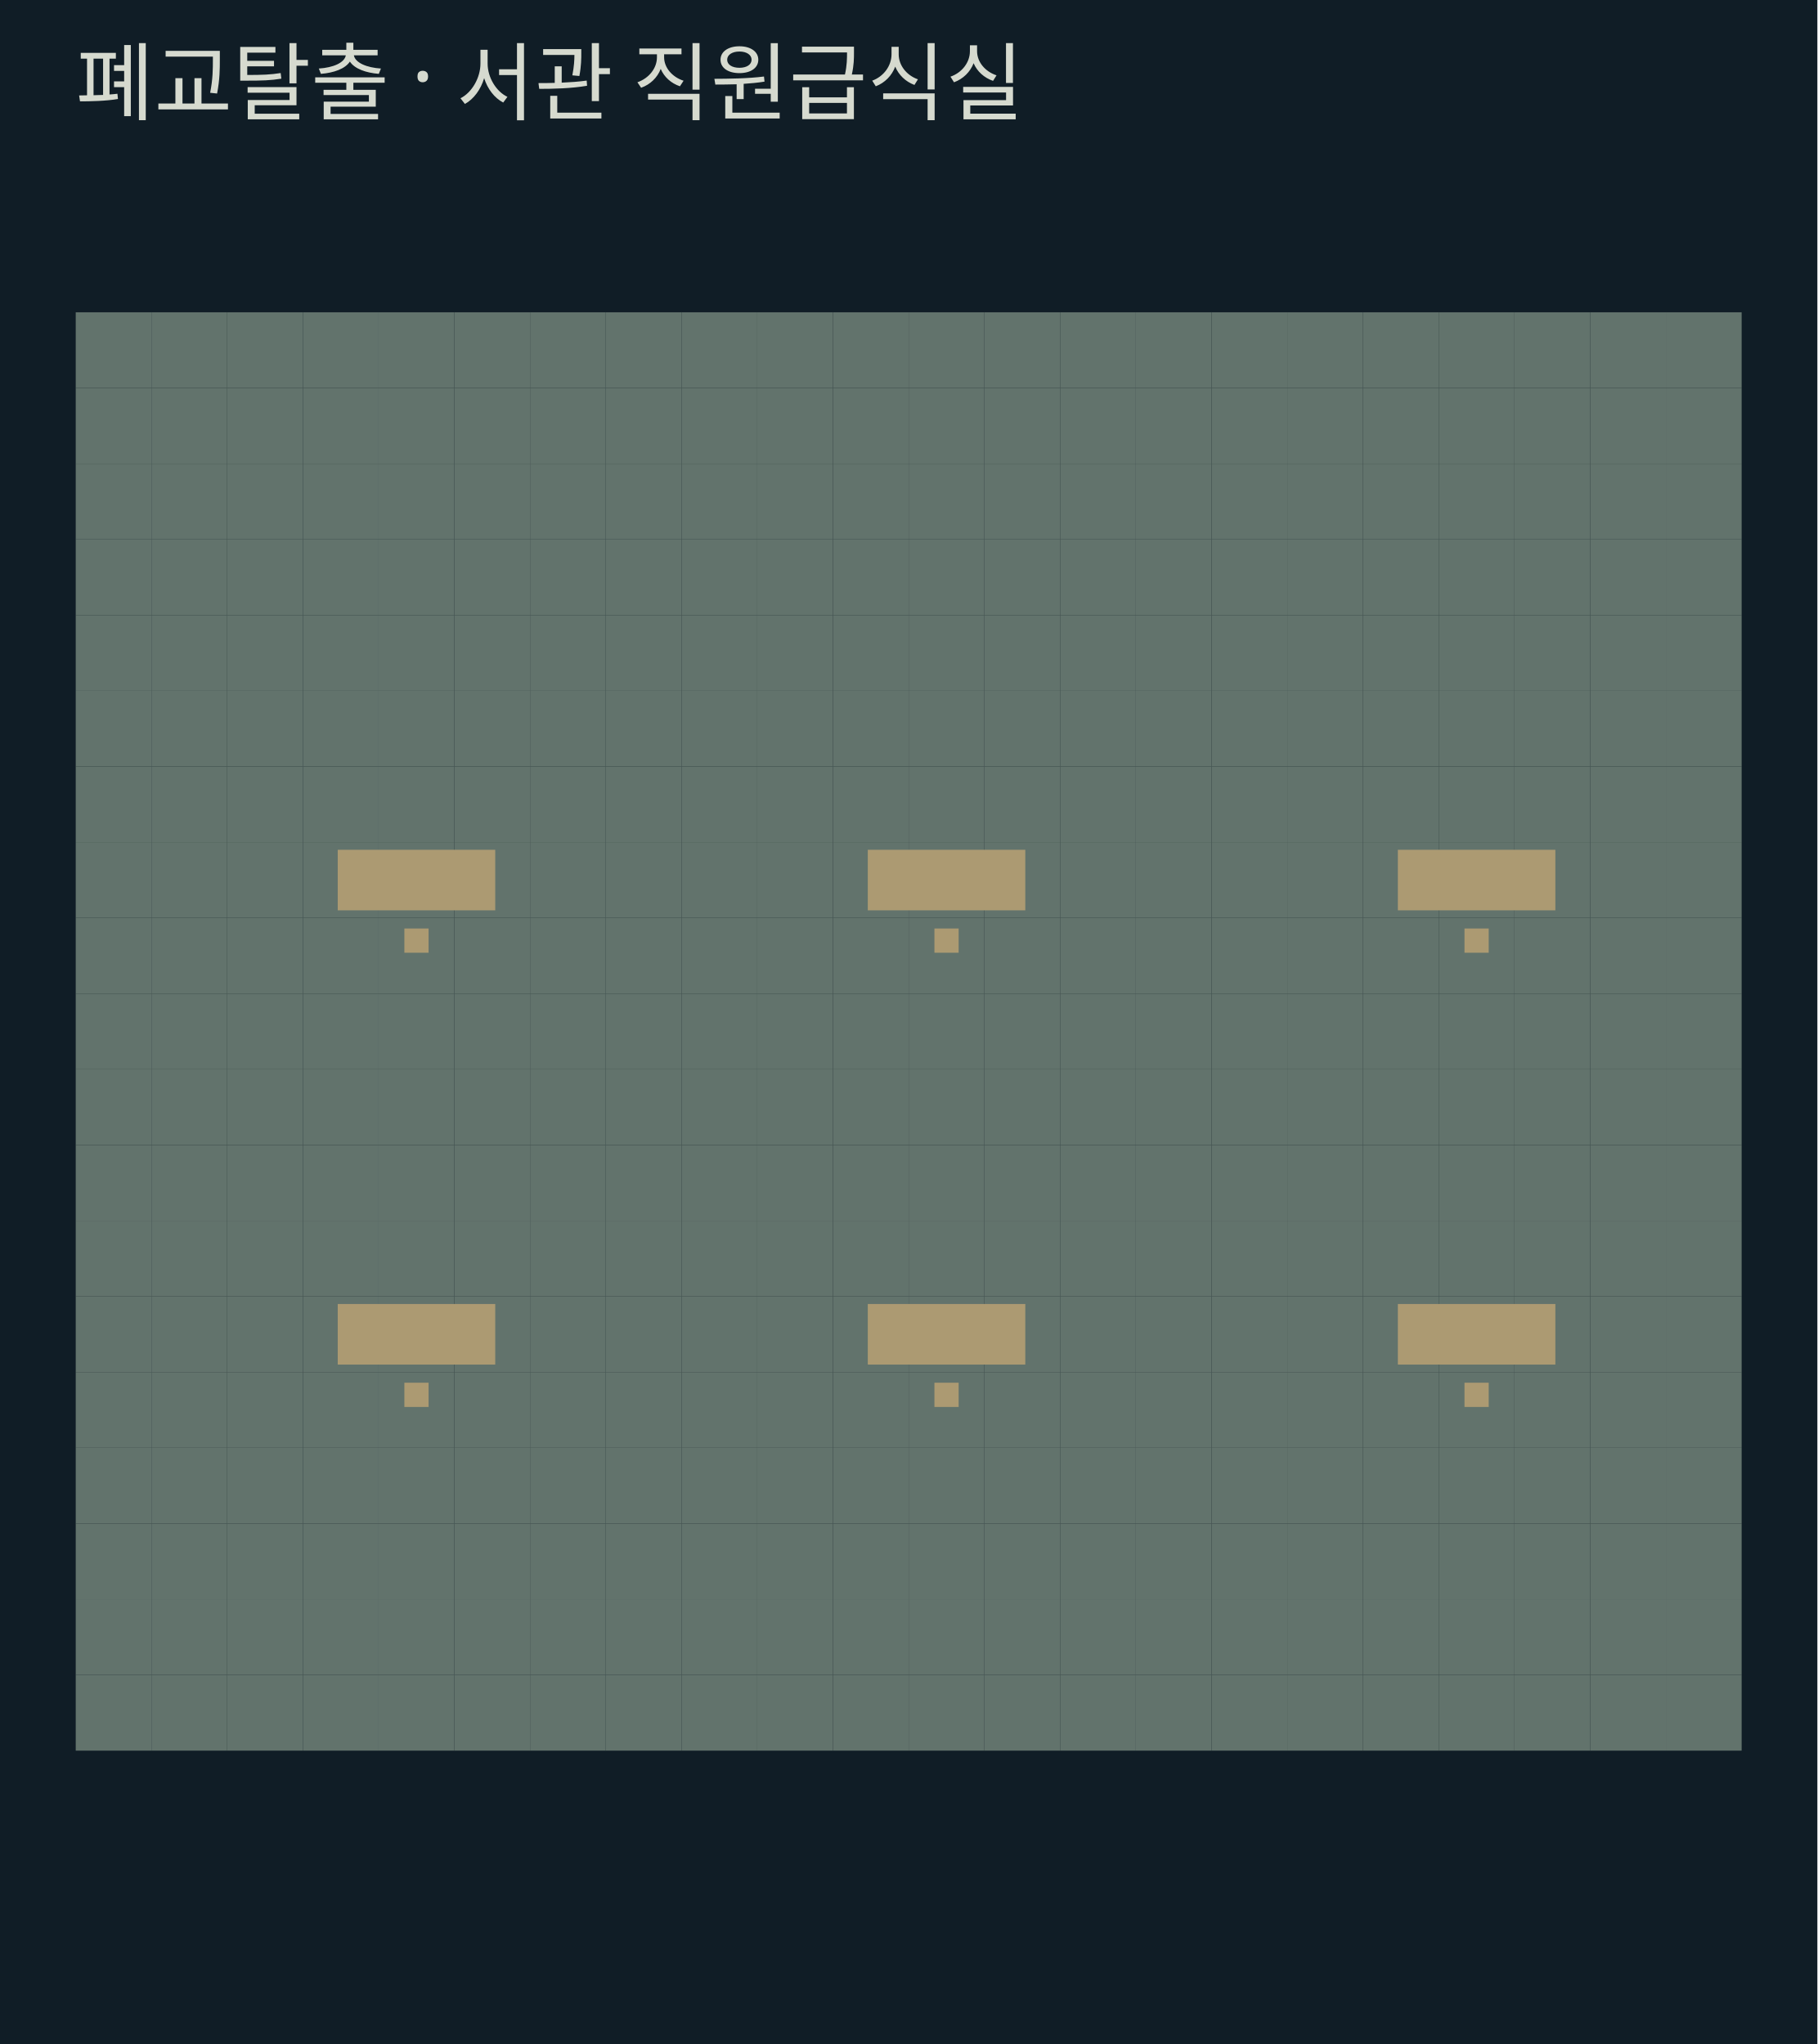
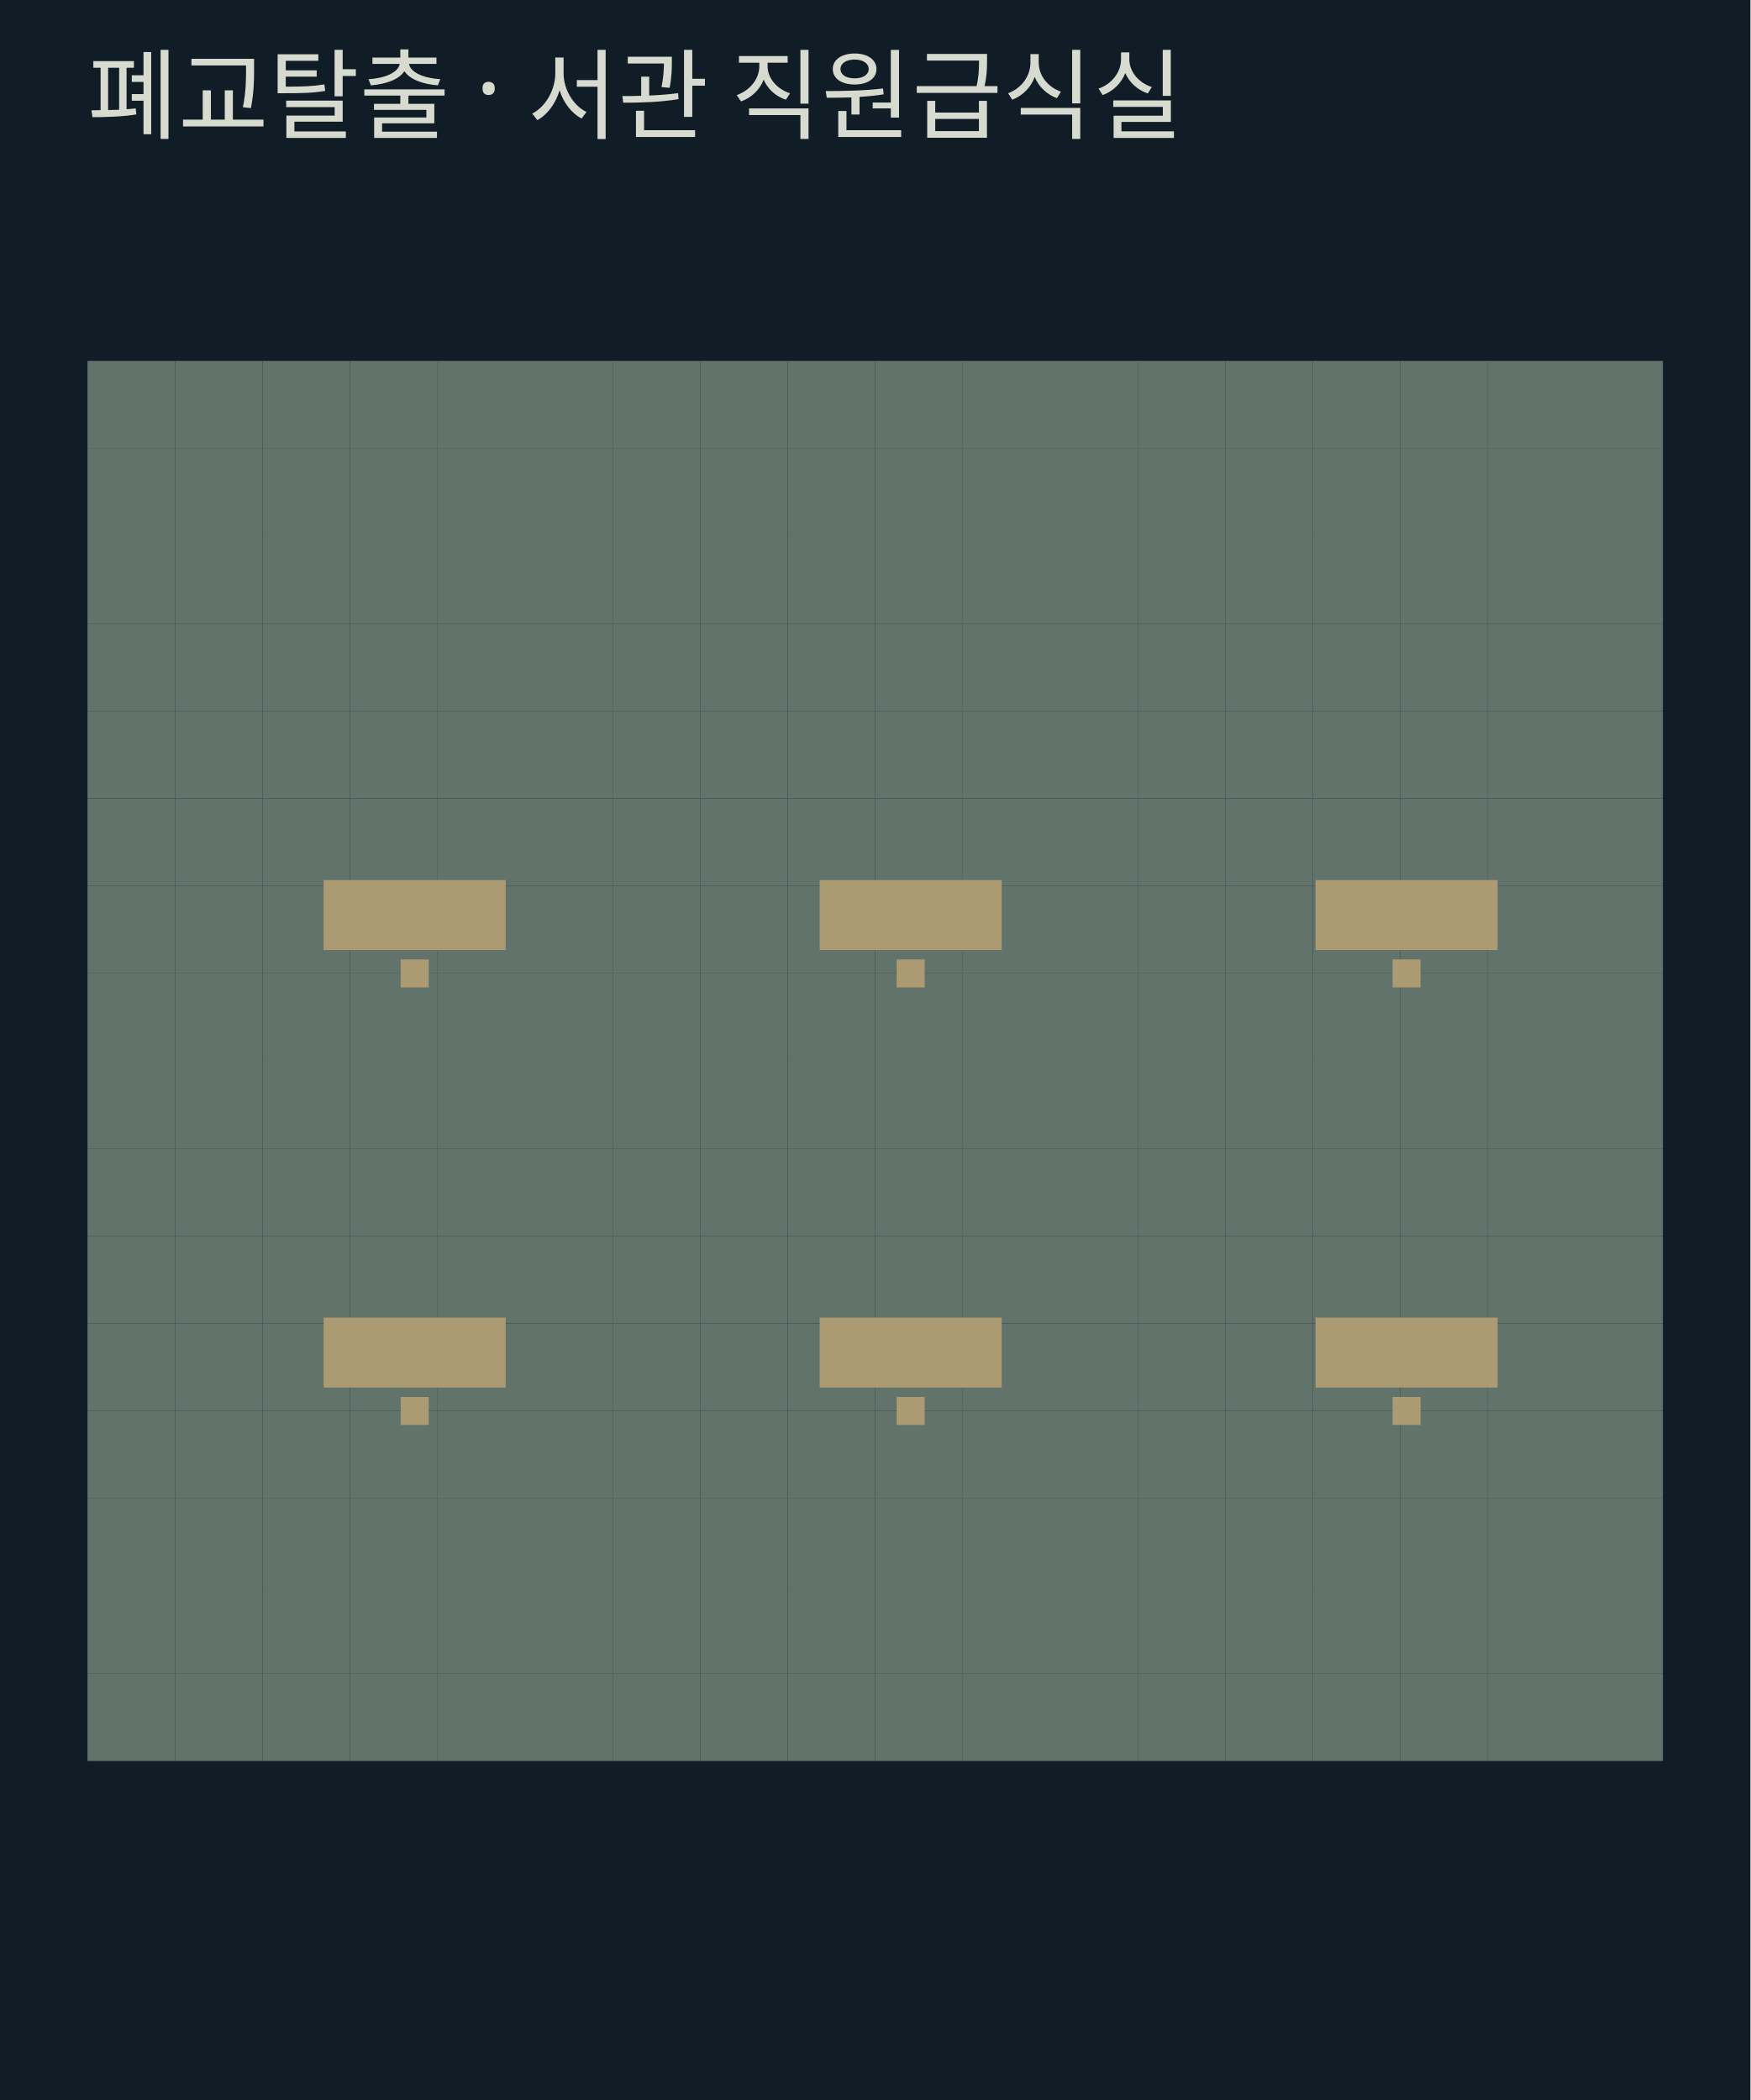
- <svg xmlns="http://www.w3.org/2000/svg" viewBox="0 0 384 432">
-   <rect width="384" height="432" fill="#101d26" />
+ <svg xmlns="http://www.w3.org/2000/svg" viewBox="0 0 320 384">
+   <rect width="320" height="384" fill="#101d26" />
  <style>text{font:10px sans-serif;fill:#d6dacf}</style>
  <text x="16" y="24" style="font-size:18px">폐교탈출 · 서관 직원급식실</text>
-   <rect x="16" y="354" width="16" height="16" fill="#62736c" />
-   <rect x="16" y="338" width="16" height="16" fill="#62736c" />
-   <rect x="16" y="322" width="16" height="16" fill="#62736c" />
  <rect x="16" y="306" width="16" height="16" fill="#62736c" />
  <rect x="16" y="290" width="16" height="16" fill="#62736c" />
  <rect x="16" y="274" width="16" height="16" fill="#62736c" />
  <rect x="16" y="258" width="16" height="16" fill="#62736c" />
  <rect x="16" y="242" width="16" height="16" fill="#62736c" />
  <rect x="16" y="226" width="16" height="16" fill="#62736c" />
  <rect x="16" y="210" width="16" height="16" fill="#62736c" />
  <rect x="16" y="194" width="16" height="16" fill="#62736c" />
  <rect x="16" y="178" width="16" height="16" fill="#62736c" />
  <rect x="16" y="162" width="16" height="16" fill="#62736c" />
  <rect x="16" y="146" width="16" height="16" fill="#62736c" />
  <rect x="16" y="130" width="16" height="16" fill="#62736c" />
  <rect x="16" y="114" width="16" height="16" fill="#62736c" />
  <rect x="16" y="98" width="16" height="16" fill="#62736c" />
  <rect x="16" y="82" width="16" height="16" fill="#62736c" />
  <rect x="16" y="66" width="16" height="16" fill="#62736c" />
-   <rect x="32" y="354" width="16" height="16" fill="#62736c" />
-   <rect x="32" y="338" width="16" height="16" fill="#62736c" />
-   <rect x="32" y="322" width="16" height="16" fill="#62736c" />
  <rect x="32" y="306" width="16" height="16" fill="#62736c" />
  <rect x="32" y="290" width="16" height="16" fill="#62736c" />
  <rect x="32" y="274" width="16" height="16" fill="#62736c" />
  <rect x="32" y="258" width="16" height="16" fill="#62736c" />
  <rect x="32" y="242" width="16" height="16" fill="#62736c" />
  <rect x="32" y="226" width="16" height="16" fill="#62736c" />
  <rect x="32" y="210" width="16" height="16" fill="#62736c" />
  <rect x="32" y="194" width="16" height="16" fill="#62736c" />
  <rect x="32" y="178" width="16" height="16" fill="#62736c" />
  <rect x="32" y="162" width="16" height="16" fill="#62736c" />
  <rect x="32" y="146" width="16" height="16" fill="#62736c" />
  <rect x="32" y="130" width="16" height="16" fill="#62736c" />
  <rect x="32" y="114" width="16" height="16" fill="#62736c" />
  <rect x="32" y="98" width="16" height="16" fill="#62736c" />
  <rect x="32" y="82" width="16" height="16" fill="#62736c" />
  <rect x="32" y="66" width="16" height="16" fill="#62736c" />
-   <rect x="48" y="354" width="16" height="16" fill="#62736c" />
-   <rect x="48" y="338" width="16" height="16" fill="#62736c" />
-   <rect x="48" y="322" width="16" height="16" fill="#62736c" />
  <rect x="48" y="306" width="16" height="16" fill="#62736c" />
  <rect x="48" y="290" width="16" height="16" fill="#62736c" />
  <rect x="48" y="274" width="16" height="16" fill="#62736c" />
  <rect x="48" y="258" width="16" height="16" fill="#62736c" />
  <rect x="48" y="242" width="16" height="16" fill="#62736c" />
  <rect x="48" y="226" width="16" height="16" fill="#62736c" />
  <rect x="48" y="210" width="16" height="16" fill="#62736c" />
  <rect x="48" y="194" width="16" height="16" fill="#62736c" />
  <rect x="48" y="178" width="16" height="16" fill="#62736c" />
  <rect x="48" y="162" width="16" height="16" fill="#62736c" />
  <rect x="48" y="146" width="16" height="16" fill="#62736c" />
  <rect x="48" y="130" width="16" height="16" fill="#62736c" />
  <rect x="48" y="114" width="16" height="16" fill="#62736c" />
  <rect x="48" y="98" width="16" height="16" fill="#62736c" />
  <rect x="48" y="82" width="16" height="16" fill="#62736c" />
  <rect x="48" y="66" width="16" height="16" fill="#62736c" />
-   <rect x="64" y="354" width="16" height="16" fill="#62736c" />
-   <rect x="64" y="338" width="16" height="16" fill="#62736c" />
-   <rect x="64" y="322" width="16" height="16" fill="#62736c" />
  <rect x="64" y="306" width="16" height="16" fill="#62736c" />
  <rect x="64" y="290" width="16" height="16" fill="#62736c" />
  <rect x="64" y="274" width="16" height="16" fill="#62736c" />
  <rect x="64" y="258" width="16" height="16" fill="#62736c" />
  <rect x="64" y="242" width="16" height="16" fill="#62736c" />
  <rect x="64" y="226" width="16" height="16" fill="#62736c" />
  <rect x="64" y="210" width="16" height="16" fill="#62736c" />
  <rect x="64" y="194" width="16" height="16" fill="#62736c" />
  <rect x="64" y="178" width="16" height="16" fill="#62736c" />
  <rect x="64" y="162" width="16" height="16" fill="#62736c" />
  <rect x="64" y="146" width="16" height="16" fill="#62736c" />
  <rect x="64" y="130" width="16" height="16" fill="#62736c" />
  <rect x="64" y="114" width="16" height="16" fill="#62736c" />
  <rect x="64" y="98" width="16" height="16" fill="#62736c" />
  <rect x="64" y="82" width="16" height="16" fill="#62736c" />
  <rect x="64" y="66" width="16" height="16" fill="#62736c" />
-   <rect x="80" y="354" width="16" height="16" fill="#62736c" />
-   <rect x="80" y="338" width="16" height="16" fill="#62736c" />
-   <rect x="80" y="322" width="16" height="16" fill="#62736c" />
  <rect x="80" y="306" width="16" height="16" fill="#62736c" />
  <rect x="80" y="290" width="16" height="16" fill="#62736c" />
  <rect x="80" y="274" width="16" height="16" fill="#62736c" />
  <rect x="80" y="258" width="16" height="16" fill="#62736c" />
  <rect x="80" y="242" width="16" height="16" fill="#62736c" />
  <rect x="80" y="226" width="16" height="16" fill="#62736c" />
  <rect x="80" y="210" width="16" height="16" fill="#62736c" />
  <rect x="80" y="194" width="16" height="16" fill="#62736c" />
  <rect x="80" y="178" width="16" height="16" fill="#62736c" />
  <rect x="80" y="162" width="16" height="16" fill="#62736c" />
  <rect x="80" y="146" width="16" height="16" fill="#62736c" />
  <rect x="80" y="130" width="16" height="16" fill="#62736c" />
  <rect x="80" y="114" width="16" height="16" fill="#62736c" />
  <rect x="80" y="98" width="16" height="16" fill="#62736c" />
  <rect x="80" y="82" width="16" height="16" fill="#62736c" />
  <rect x="80" y="66" width="16" height="16" fill="#62736c" />
-   <rect x="96" y="354" width="16" height="16" fill="#62736c" />
-   <rect x="96" y="338" width="16" height="16" fill="#62736c" />
-   <rect x="96" y="322" width="16" height="16" fill="#62736c" />
  <rect x="96" y="306" width="16" height="16" fill="#62736c" />
  <rect x="96" y="290" width="16" height="16" fill="#62736c" />
  <rect x="96" y="274" width="16" height="16" fill="#62736c" />
  <rect x="96" y="258" width="16" height="16" fill="#62736c" />
  <rect x="96" y="242" width="16" height="16" fill="#62736c" />
  <rect x="96" y="226" width="16" height="16" fill="#62736c" />
  <rect x="96" y="210" width="16" height="16" fill="#62736c" />
  <rect x="96" y="194" width="16" height="16" fill="#62736c" />
  <rect x="96" y="178" width="16" height="16" fill="#62736c" />
  <rect x="96" y="162" width="16" height="16" fill="#62736c" />
  <rect x="96" y="146" width="16" height="16" fill="#62736c" />
  <rect x="96" y="130" width="16" height="16" fill="#62736c" />
  <rect x="96" y="114" width="16" height="16" fill="#62736c" />
  <rect x="96" y="98" width="16" height="16" fill="#62736c" />
  <rect x="96" y="82" width="16" height="16" fill="#62736c" />
  <rect x="96" y="66" width="16" height="16" fill="#62736c" />
-   <rect x="112" y="354" width="16" height="16" fill="#62736c" />
-   <rect x="112" y="338" width="16" height="16" fill="#62736c" />
-   <rect x="112" y="322" width="16" height="16" fill="#62736c" />
  <rect x="112" y="306" width="16" height="16" fill="#62736c" />
  <rect x="112" y="290" width="16" height="16" fill="#62736c" />
  <rect x="112" y="274" width="16" height="16" fill="#62736c" />
  <rect x="112" y="258" width="16" height="16" fill="#62736c" />
  <rect x="112" y="242" width="16" height="16" fill="#62736c" />
  <rect x="112" y="226" width="16" height="16" fill="#62736c" />
  <rect x="112" y="210" width="16" height="16" fill="#62736c" />
  <rect x="112" y="194" width="16" height="16" fill="#62736c" />
  <rect x="112" y="178" width="16" height="16" fill="#62736c" />
  <rect x="112" y="162" width="16" height="16" fill="#62736c" />
  <rect x="112" y="146" width="16" height="16" fill="#62736c" />
  <rect x="112" y="130" width="16" height="16" fill="#62736c" />
  <rect x="112" y="114" width="16" height="16" fill="#62736c" />
  <rect x="112" y="98" width="16" height="16" fill="#62736c" />
  <rect x="112" y="82" width="16" height="16" fill="#62736c" />
  <rect x="112" y="66" width="16" height="16" fill="#62736c" />
-   <rect x="128" y="354" width="16" height="16" fill="#62736c" />
-   <rect x="128" y="338" width="16" height="16" fill="#62736c" />
-   <rect x="128" y="322" width="16" height="16" fill="#62736c" />
  <rect x="128" y="306" width="16" height="16" fill="#62736c" />
  <rect x="128" y="290" width="16" height="16" fill="#62736c" />
  <rect x="128" y="274" width="16" height="16" fill="#62736c" />
  <rect x="128" y="258" width="16" height="16" fill="#62736c" />
  <rect x="128" y="242" width="16" height="16" fill="#62736c" />
  <rect x="128" y="226" width="16" height="16" fill="#62736c" />
  <rect x="128" y="210" width="16" height="16" fill="#62736c" />
  <rect x="128" y="194" width="16" height="16" fill="#62736c" />
  <rect x="128" y="178" width="16" height="16" fill="#62736c" />
  <rect x="128" y="162" width="16" height="16" fill="#62736c" />
  <rect x="128" y="146" width="16" height="16" fill="#62736c" />
  <rect x="128" y="130" width="16" height="16" fill="#62736c" />
  <rect x="128" y="114" width="16" height="16" fill="#62736c" />
  <rect x="128" y="98" width="16" height="16" fill="#62736c" />
  <rect x="128" y="82" width="16" height="16" fill="#62736c" />
  <rect x="128" y="66" width="16" height="16" fill="#62736c" />
-   <rect x="144" y="354" width="16" height="16" fill="#62736c" />
-   <rect x="144" y="338" width="16" height="16" fill="#62736c" />
-   <rect x="144" y="322" width="16" height="16" fill="#62736c" />
  <rect x="144" y="306" width="16" height="16" fill="#62736c" />
  <rect x="144" y="290" width="16" height="16" fill="#62736c" />
  <rect x="144" y="274" width="16" height="16" fill="#62736c" />
  <rect x="144" y="258" width="16" height="16" fill="#62736c" />
  <rect x="144" y="242" width="16" height="16" fill="#62736c" />
  <rect x="144" y="226" width="16" height="16" fill="#62736c" />
  <rect x="144" y="210" width="16" height="16" fill="#62736c" />
  <rect x="144" y="194" width="16" height="16" fill="#62736c" />
  <rect x="144" y="178" width="16" height="16" fill="#62736c" />
  <rect x="144" y="162" width="16" height="16" fill="#62736c" />
  <rect x="144" y="146" width="16" height="16" fill="#62736c" />
  <rect x="144" y="130" width="16" height="16" fill="#62736c" />
  <rect x="144" y="114" width="16" height="16" fill="#62736c" />
  <rect x="144" y="98" width="16" height="16" fill="#62736c" />
  <rect x="144" y="82" width="16" height="16" fill="#62736c" />
  <rect x="144" y="66" width="16" height="16" fill="#62736c" />
-   <rect x="160" y="354" width="16" height="16" fill="#62736c" />
-   <rect x="160" y="338" width="16" height="16" fill="#62736c" />
-   <rect x="160" y="322" width="16" height="16" fill="#62736c" />
  <rect x="160" y="306" width="16" height="16" fill="#62736c" />
  <rect x="160" y="290" width="16" height="16" fill="#62736c" />
  <rect x="160" y="274" width="16" height="16" fill="#62736c" />
  <rect x="160" y="258" width="16" height="16" fill="#62736c" />
  <rect x="160" y="242" width="16" height="16" fill="#62736c" />
  <rect x="160" y="226" width="16" height="16" fill="#62736c" />
  <rect x="160" y="210" width="16" height="16" fill="#62736c" />
  <rect x="160" y="194" width="16" height="16" fill="#62736c" />
  <rect x="160" y="178" width="16" height="16" fill="#62736c" />
  <rect x="160" y="162" width="16" height="16" fill="#62736c" />
  <rect x="160" y="146" width="16" height="16" fill="#62736c" />
  <rect x="160" y="130" width="16" height="16" fill="#62736c" />
  <rect x="160" y="114" width="16" height="16" fill="#62736c" />
  <rect x="160" y="98" width="16" height="16" fill="#62736c" />
  <rect x="160" y="82" width="16" height="16" fill="#62736c" />
  <rect x="160" y="66" width="16" height="16" fill="#62736c" />
-   <rect x="176" y="354" width="16" height="16" fill="#62736c" />
-   <rect x="176" y="338" width="16" height="16" fill="#62736c" />
-   <rect x="176" y="322" width="16" height="16" fill="#62736c" />
  <rect x="176" y="306" width="16" height="16" fill="#62736c" />
  <rect x="176" y="290" width="16" height="16" fill="#62736c" />
  <rect x="176" y="274" width="16" height="16" fill="#62736c" />
  <rect x="176" y="258" width="16" height="16" fill="#62736c" />
  <rect x="176" y="242" width="16" height="16" fill="#62736c" />
  <rect x="176" y="226" width="16" height="16" fill="#62736c" />
  <rect x="176" y="210" width="16" height="16" fill="#62736c" />
  <rect x="176" y="194" width="16" height="16" fill="#62736c" />
  <rect x="176" y="178" width="16" height="16" fill="#62736c" />
  <rect x="176" y="162" width="16" height="16" fill="#62736c" />
  <rect x="176" y="146" width="16" height="16" fill="#62736c" />
  <rect x="176" y="130" width="16" height="16" fill="#62736c" />
  <rect x="176" y="114" width="16" height="16" fill="#62736c" />
  <rect x="176" y="98" width="16" height="16" fill="#62736c" />
  <rect x="176" y="82" width="16" height="16" fill="#62736c" />
  <rect x="176" y="66" width="16" height="16" fill="#62736c" />
-   <rect x="192" y="354" width="16" height="16" fill="#62736c" />
-   <rect x="192" y="338" width="16" height="16" fill="#62736c" />
-   <rect x="192" y="322" width="16" height="16" fill="#62736c" />
  <rect x="192" y="306" width="16" height="16" fill="#62736c" />
  <rect x="192" y="290" width="16" height="16" fill="#62736c" />
  <rect x="192" y="274" width="16" height="16" fill="#62736c" />
  <rect x="192" y="258" width="16" height="16" fill="#62736c" />
  <rect x="192" y="242" width="16" height="16" fill="#62736c" />
  <rect x="192" y="226" width="16" height="16" fill="#62736c" />
  <rect x="192" y="210" width="16" height="16" fill="#62736c" />
  <rect x="192" y="194" width="16" height="16" fill="#62736c" />
  <rect x="192" y="178" width="16" height="16" fill="#62736c" />
  <rect x="192" y="162" width="16" height="16" fill="#62736c" />
  <rect x="192" y="146" width="16" height="16" fill="#62736c" />
  <rect x="192" y="130" width="16" height="16" fill="#62736c" />
  <rect x="192" y="114" width="16" height="16" fill="#62736c" />
  <rect x="192" y="98" width="16" height="16" fill="#62736c" />
  <rect x="192" y="82" width="16" height="16" fill="#62736c" />
  <rect x="192" y="66" width="16" height="16" fill="#62736c" />
-   <rect x="208" y="354" width="16" height="16" fill="#62736c" />
-   <rect x="208" y="338" width="16" height="16" fill="#62736c" />
-   <rect x="208" y="322" width="16" height="16" fill="#62736c" />
  <rect x="208" y="306" width="16" height="16" fill="#62736c" />
  <rect x="208" y="290" width="16" height="16" fill="#62736c" />
  <rect x="208" y="274" width="16" height="16" fill="#62736c" />
  <rect x="208" y="258" width="16" height="16" fill="#62736c" />
  <rect x="208" y="242" width="16" height="16" fill="#62736c" />
  <rect x="208" y="226" width="16" height="16" fill="#62736c" />
  <rect x="208" y="210" width="16" height="16" fill="#62736c" />
  <rect x="208" y="194" width="16" height="16" fill="#62736c" />
  <rect x="208" y="178" width="16" height="16" fill="#62736c" />
  <rect x="208" y="162" width="16" height="16" fill="#62736c" />
  <rect x="208" y="146" width="16" height="16" fill="#62736c" />
  <rect x="208" y="130" width="16" height="16" fill="#62736c" />
  <rect x="208" y="114" width="16" height="16" fill="#62736c" />
  <rect x="208" y="98" width="16" height="16" fill="#62736c" />
  <rect x="208" y="82" width="16" height="16" fill="#62736c" />
  <rect x="208" y="66" width="16" height="16" fill="#62736c" />
-   <rect x="224" y="354" width="16" height="16" fill="#62736c" />
-   <rect x="224" y="338" width="16" height="16" fill="#62736c" />
-   <rect x="224" y="322" width="16" height="16" fill="#62736c" />
  <rect x="224" y="306" width="16" height="16" fill="#62736c" />
  <rect x="224" y="290" width="16" height="16" fill="#62736c" />
  <rect x="224" y="274" width="16" height="16" fill="#62736c" />
  <rect x="224" y="258" width="16" height="16" fill="#62736c" />
  <rect x="224" y="242" width="16" height="16" fill="#62736c" />
  <rect x="224" y="226" width="16" height="16" fill="#62736c" />
  <rect x="224" y="210" width="16" height="16" fill="#62736c" />
  <rect x="224" y="194" width="16" height="16" fill="#62736c" />
  <rect x="224" y="178" width="16" height="16" fill="#62736c" />
  <rect x="224" y="162" width="16" height="16" fill="#62736c" />
  <rect x="224" y="146" width="16" height="16" fill="#62736c" />
  <rect x="224" y="130" width="16" height="16" fill="#62736c" />
  <rect x="224" y="114" width="16" height="16" fill="#62736c" />
  <rect x="224" y="98" width="16" height="16" fill="#62736c" />
  <rect x="224" y="82" width="16" height="16" fill="#62736c" />
  <rect x="224" y="66" width="16" height="16" fill="#62736c" />
-   <rect x="240" y="354" width="16" height="16" fill="#62736c" />
-   <rect x="240" y="338" width="16" height="16" fill="#62736c" />
-   <rect x="240" y="322" width="16" height="16" fill="#62736c" />
  <rect x="240" y="306" width="16" height="16" fill="#62736c" />
  <rect x="240" y="290" width="16" height="16" fill="#62736c" />
  <rect x="240" y="274" width="16" height="16" fill="#62736c" />
  <rect x="240" y="258" width="16" height="16" fill="#62736c" />
  <rect x="240" y="242" width="16" height="16" fill="#62736c" />
  <rect x="240" y="226" width="16" height="16" fill="#62736c" />
  <rect x="240" y="210" width="16" height="16" fill="#62736c" />
  <rect x="240" y="194" width="16" height="16" fill="#62736c" />
  <rect x="240" y="178" width="16" height="16" fill="#62736c" />
  <rect x="240" y="162" width="16" height="16" fill="#62736c" />
  <rect x="240" y="146" width="16" height="16" fill="#62736c" />
  <rect x="240" y="130" width="16" height="16" fill="#62736c" />
  <rect x="240" y="114" width="16" height="16" fill="#62736c" />
  <rect x="240" y="98" width="16" height="16" fill="#62736c" />
  <rect x="240" y="82" width="16" height="16" fill="#62736c" />
  <rect x="240" y="66" width="16" height="16" fill="#62736c" />
-   <rect x="256" y="354" width="16" height="16" fill="#62736c" />
-   <rect x="256" y="338" width="16" height="16" fill="#62736c" />
-   <rect x="256" y="322" width="16" height="16" fill="#62736c" />
  <rect x="256" y="306" width="16" height="16" fill="#62736c" />
  <rect x="256" y="290" width="16" height="16" fill="#62736c" />
  <rect x="256" y="274" width="16" height="16" fill="#62736c" />
  <rect x="256" y="258" width="16" height="16" fill="#62736c" />
  <rect x="256" y="242" width="16" height="16" fill="#62736c" />
  <rect x="256" y="226" width="16" height="16" fill="#62736c" />
  <rect x="256" y="210" width="16" height="16" fill="#62736c" />
  <rect x="256" y="194" width="16" height="16" fill="#62736c" />
  <rect x="256" y="178" width="16" height="16" fill="#62736c" />
  <rect x="256" y="162" width="16" height="16" fill="#62736c" />
  <rect x="256" y="146" width="16" height="16" fill="#62736c" />
  <rect x="256" y="130" width="16" height="16" fill="#62736c" />
  <rect x="256" y="114" width="16" height="16" fill="#62736c" />
  <rect x="256" y="98" width="16" height="16" fill="#62736c" />
  <rect x="256" y="82" width="16" height="16" fill="#62736c" />
  <rect x="256" y="66" width="16" height="16" fill="#62736c" />
-   <rect x="272" y="354" width="16" height="16" fill="#62736c" />
-   <rect x="272" y="338" width="16" height="16" fill="#62736c" />
-   <rect x="272" y="322" width="16" height="16" fill="#62736c" />
  <rect x="272" y="306" width="16" height="16" fill="#62736c" />
  <rect x="272" y="290" width="16" height="16" fill="#62736c" />
  <rect x="272" y="274" width="16" height="16" fill="#62736c" />
  <rect x="272" y="258" width="16" height="16" fill="#62736c" />
  <rect x="272" y="242" width="16" height="16" fill="#62736c" />
  <rect x="272" y="226" width="16" height="16" fill="#62736c" />
  <rect x="272" y="210" width="16" height="16" fill="#62736c" />
  <rect x="272" y="194" width="16" height="16" fill="#62736c" />
  <rect x="272" y="178" width="16" height="16" fill="#62736c" />
  <rect x="272" y="162" width="16" height="16" fill="#62736c" />
  <rect x="272" y="146" width="16" height="16" fill="#62736c" />
  <rect x="272" y="130" width="16" height="16" fill="#62736c" />
  <rect x="272" y="114" width="16" height="16" fill="#62736c" />
  <rect x="272" y="98" width="16" height="16" fill="#62736c" />
  <rect x="272" y="82" width="16" height="16" fill="#62736c" />
  <rect x="272" y="66" width="16" height="16" fill="#62736c" />
-   <rect x="288" y="354" width="16" height="16" fill="#62736c" />
-   <rect x="288" y="338" width="16" height="16" fill="#62736c" />
-   <rect x="288" y="322" width="16" height="16" fill="#62736c" />
  <rect x="288" y="306" width="16" height="16" fill="#62736c" />
  <rect x="288" y="290" width="16" height="16" fill="#62736c" />
  <rect x="288" y="274" width="16" height="16" fill="#62736c" />
  <rect x="288" y="258" width="16" height="16" fill="#62736c" />
  <rect x="288" y="242" width="16" height="16" fill="#62736c" />
  <rect x="288" y="226" width="16" height="16" fill="#62736c" />
  <rect x="288" y="210" width="16" height="16" fill="#62736c" />
  <rect x="288" y="194" width="16" height="16" fill="#62736c" />
  <rect x="288" y="178" width="16" height="16" fill="#62736c" />
  <rect x="288" y="162" width="16" height="16" fill="#62736c" />
  <rect x="288" y="146" width="16" height="16" fill="#62736c" />
  <rect x="288" y="130" width="16" height="16" fill="#62736c" />
  <rect x="288" y="114" width="16" height="16" fill="#62736c" />
  <rect x="288" y="98" width="16" height="16" fill="#62736c" />
  <rect x="288" y="82" width="16" height="16" fill="#62736c" />
  <rect x="288" y="66" width="16" height="16" fill="#62736c" />
-   <rect x="304" y="354" width="16" height="16" fill="#62736c" />
-   <rect x="304" y="338" width="16" height="16" fill="#62736c" />
-   <rect x="304" y="322" width="16" height="16" fill="#62736c" />
-   <rect x="304" y="306" width="16" height="16" fill="#62736c" />
-   <rect x="304" y="290" width="16" height="16" fill="#62736c" />
-   <rect x="304" y="274" width="16" height="16" fill="#62736c" />
-   <rect x="304" y="258" width="16" height="16" fill="#62736c" />
-   <rect x="304" y="242" width="16" height="16" fill="#62736c" />
-   <rect x="304" y="226" width="16" height="16" fill="#62736c" />
-   <rect x="304" y="210" width="16" height="16" fill="#62736c" />
-   <rect x="304" y="194" width="16" height="16" fill="#62736c" />
-   <rect x="304" y="178" width="16" height="16" fill="#62736c" />
-   <rect x="304" y="162" width="16" height="16" fill="#62736c" />
-   <rect x="304" y="146" width="16" height="16" fill="#62736c" />
-   <rect x="304" y="130" width="16" height="16" fill="#62736c" />
-   <rect x="304" y="114" width="16" height="16" fill="#62736c" />
-   <rect x="304" y="98" width="16" height="16" fill="#62736c" />
-   <rect x="304" y="82" width="16" height="16" fill="#62736c" />
-   <rect x="304" y="66" width="16" height="16" fill="#62736c" />
-   <rect x="320" y="354" width="16" height="16" fill="#62736c" />
-   <rect x="320" y="338" width="16" height="16" fill="#62736c" />
-   <rect x="320" y="322" width="16" height="16" fill="#62736c" />
-   <rect x="320" y="306" width="16" height="16" fill="#62736c" />
-   <rect x="320" y="290" width="16" height="16" fill="#62736c" />
-   <rect x="320" y="274" width="16" height="16" fill="#62736c" />
-   <rect x="320" y="258" width="16" height="16" fill="#62736c" />
-   <rect x="320" y="242" width="16" height="16" fill="#62736c" />
-   <rect x="320" y="226" width="16" height="16" fill="#62736c" />
-   <rect x="320" y="210" width="16" height="16" fill="#62736c" />
-   <rect x="320" y="194" width="16" height="16" fill="#62736c" />
-   <rect x="320" y="178" width="16" height="16" fill="#62736c" />
-   <rect x="320" y="162" width="16" height="16" fill="#62736c" />
-   <rect x="320" y="146" width="16" height="16" fill="#62736c" />
-   <rect x="320" y="130" width="16" height="16" fill="#62736c" />
-   <rect x="320" y="114" width="16" height="16" fill="#62736c" />
-   <rect x="320" y="98" width="16" height="16" fill="#62736c" />
-   <rect x="320" y="82" width="16" height="16" fill="#62736c" />
-   <rect x="320" y="66" width="16" height="16" fill="#62736c" />
-   <rect x="336" y="354" width="16" height="16" fill="#62736c" />
-   <rect x="336" y="338" width="16" height="16" fill="#62736c" />
-   <rect x="336" y="322" width="16" height="16" fill="#62736c" />
-   <rect x="336" y="306" width="16" height="16" fill="#62736c" />
-   <rect x="336" y="290" width="16" height="16" fill="#62736c" />
-   <rect x="336" y="274" width="16" height="16" fill="#62736c" />
-   <rect x="336" y="258" width="16" height="16" fill="#62736c" />
-   <rect x="336" y="242" width="16" height="16" fill="#62736c" />
-   <rect x="336" y="226" width="16" height="16" fill="#62736c" />
-   <rect x="336" y="210" width="16" height="16" fill="#62736c" />
-   <rect x="336" y="194" width="16" height="16" fill="#62736c" />
-   <rect x="336" y="178" width="16" height="16" fill="#62736c" />
-   <rect x="336" y="162" width="16" height="16" fill="#62736c" />
-   <rect x="336" y="146" width="16" height="16" fill="#62736c" />
-   <rect x="336" y="130" width="16" height="16" fill="#62736c" />
-   <rect x="336" y="114" width="16" height="16" fill="#62736c" />
-   <rect x="336" y="98" width="16" height="16" fill="#62736c" />
-   <rect x="336" y="82" width="16" height="16" fill="#62736c" />
-   <rect x="336" y="66" width="16" height="16" fill="#62736c" />
-   <rect x="352" y="354" width="16" height="16" fill="#62736c" />
-   <rect x="352" y="338" width="16" height="16" fill="#62736c" />
-   <rect x="352" y="322" width="16" height="16" fill="#62736c" />
-   <rect x="352" y="306" width="16" height="16" fill="#62736c" />
-   <rect x="352" y="290" width="16" height="16" fill="#62736c" />
-   <rect x="352" y="274" width="16" height="16" fill="#62736c" />
-   <rect x="352" y="258" width="16" height="16" fill="#62736c" />
-   <rect x="352" y="242" width="16" height="16" fill="#62736c" />
-   <rect x="352" y="226" width="16" height="16" fill="#62736c" />
-   <rect x="352" y="210" width="16" height="16" fill="#62736c" />
-   <rect x="352" y="194" width="16" height="16" fill="#62736c" />
-   <rect x="352" y="178" width="16" height="16" fill="#62736c" />
-   <rect x="352" y="162" width="16" height="16" fill="#62736c" />
-   <rect x="352" y="146" width="16" height="16" fill="#62736c" />
-   <rect x="352" y="130" width="16" height="16" fill="#62736c" />
-   <rect x="352" y="114" width="16" height="16" fill="#62736c" />
-   <rect x="352" y="98" width="16" height="16" fill="#62736c" />
-   <rect x="352" y="82" width="16" height="16" fill="#62736c" />
-   <rect x="352" y="66" width="16" height="16" fill="#62736c" />
-   <rect x="71.36" y="275.6" width="33.28" height="12.8" fill="#ac9a72" />
-   <rect x="85.44" y="292.24" width="5.12" height="5.12" fill="#ac9a72" />
-   <rect x="71.36" y="179.6" width="33.28" height="12.8" fill="#ac9a72" />
-   <rect x="85.44" y="196.24" width="5.12" height="5.12" fill="#ac9a72" />
-   <rect x="183.36" y="275.6" width="33.28" height="12.8" fill="#ac9a72" />
-   <rect x="197.44" y="292.24" width="5.12" height="5.12" fill="#ac9a72" />
-   <rect x="183.36" y="179.6" width="33.28" height="12.8" fill="#ac9a72" />
-   <rect x="197.44" y="196.24" width="5.12" height="5.12" fill="#ac9a72" />
-   <rect x="295.36" y="275.6" width="33.28" height="12.8" fill="#ac9a72" />
-   <rect x="309.44" y="292.24" width="5.12" height="5.12" fill="#ac9a72" />
-   <rect x="295.36" y="179.6" width="33.28" height="12.8" fill="#ac9a72" />
-   <rect x="309.44" y="196.24" width="5.12" height="5.12" fill="#ac9a72" />
+   <rect x="59.168" y="240.928" width="33.28" height="12.8" fill="#ac9a72" />
+   <rect x="73.248" y="255.44" width="5.12" height="5.12" fill="#ac9a72" />
+   <rect x="59.168" y="160.928" width="33.28" height="12.8" fill="#ac9a72" />
+   <rect x="73.248" y="175.44" width="5.12" height="5.12" fill="#ac9a72" />
+   <rect x="149.84" y="240.928" width="33.28" height="12.8" fill="#ac9a72" />
+   <rect x="163.92" y="255.44" width="5.12" height="5.12" fill="#ac9a72" />
+   <rect x="149.84" y="160.928" width="33.28" height="12.8" fill="#ac9a72" />
+   <rect x="163.92" y="175.44" width="5.12" height="5.12" fill="#ac9a72" />
+   <rect x="240.496" y="240.928" width="33.28" height="12.8" fill="#ac9a72" />
+   <rect x="254.576" y="255.44" width="5.12" height="5.12" fill="#ac9a72" />
+   <rect x="240.496" y="160.928" width="33.28" height="12.8" fill="#ac9a72" />
+   <rect x="254.576" y="175.44" width="5.12" height="5.12" fill="#ac9a72" />
</svg>
